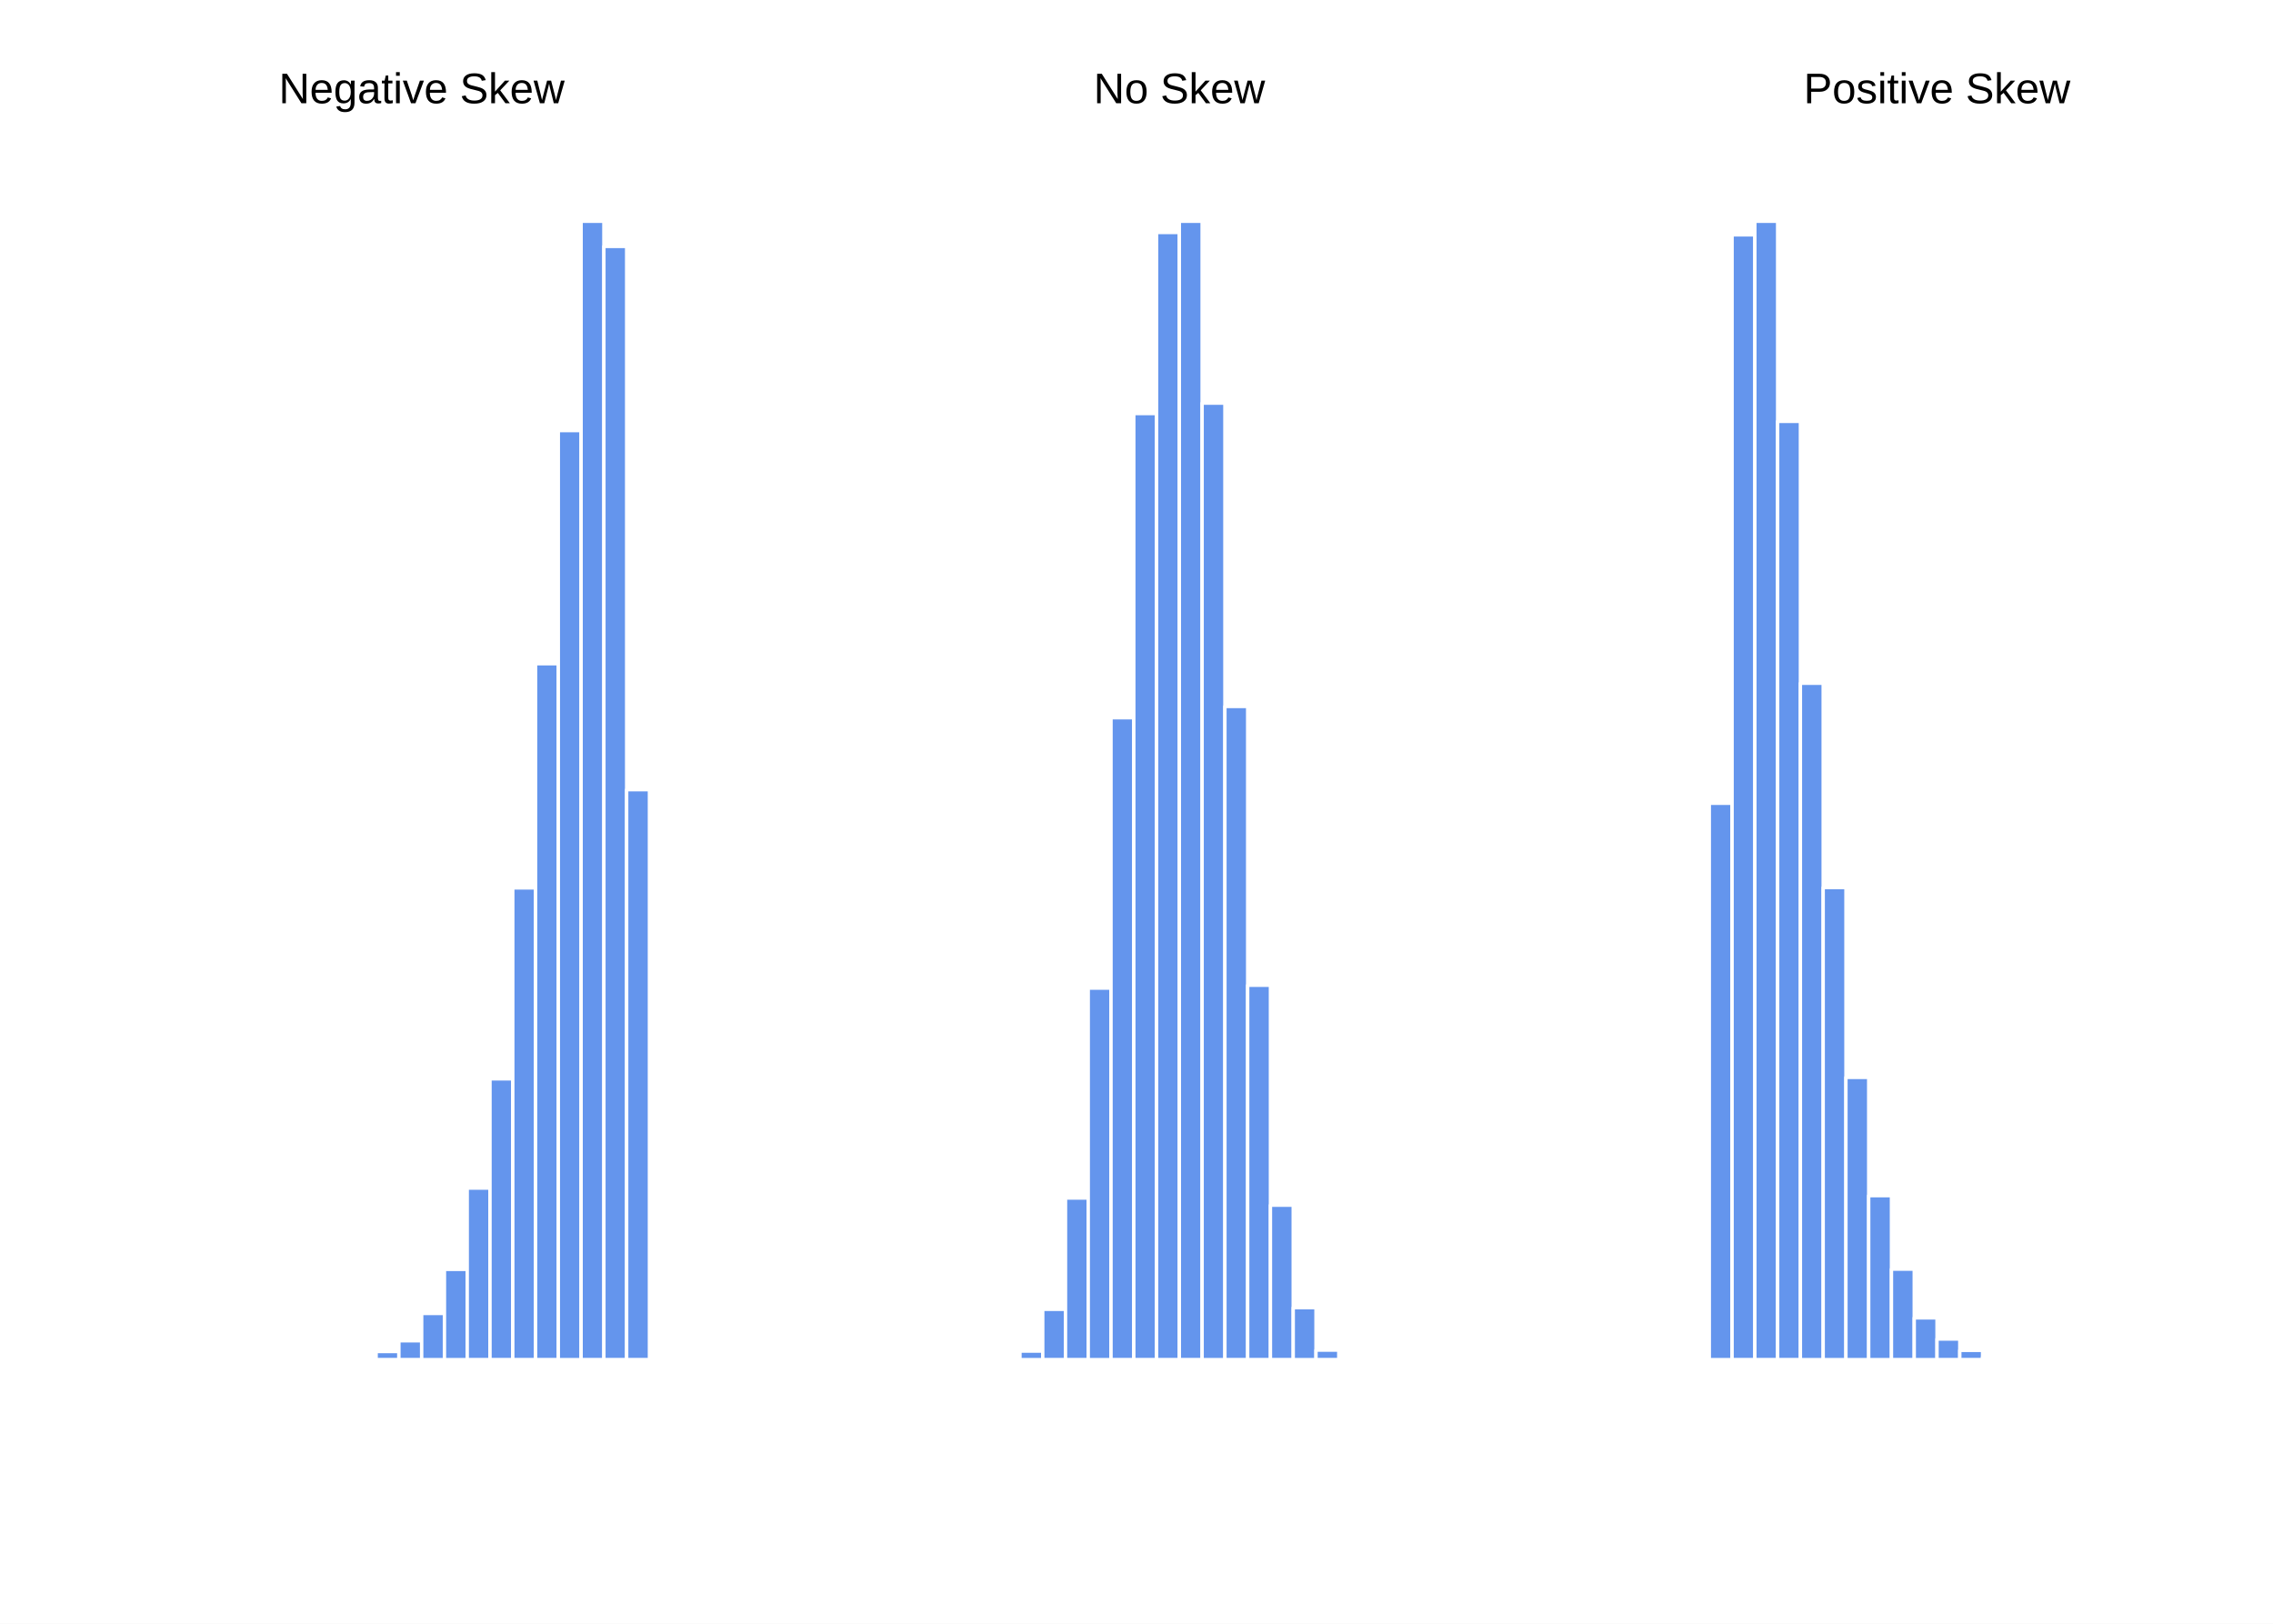
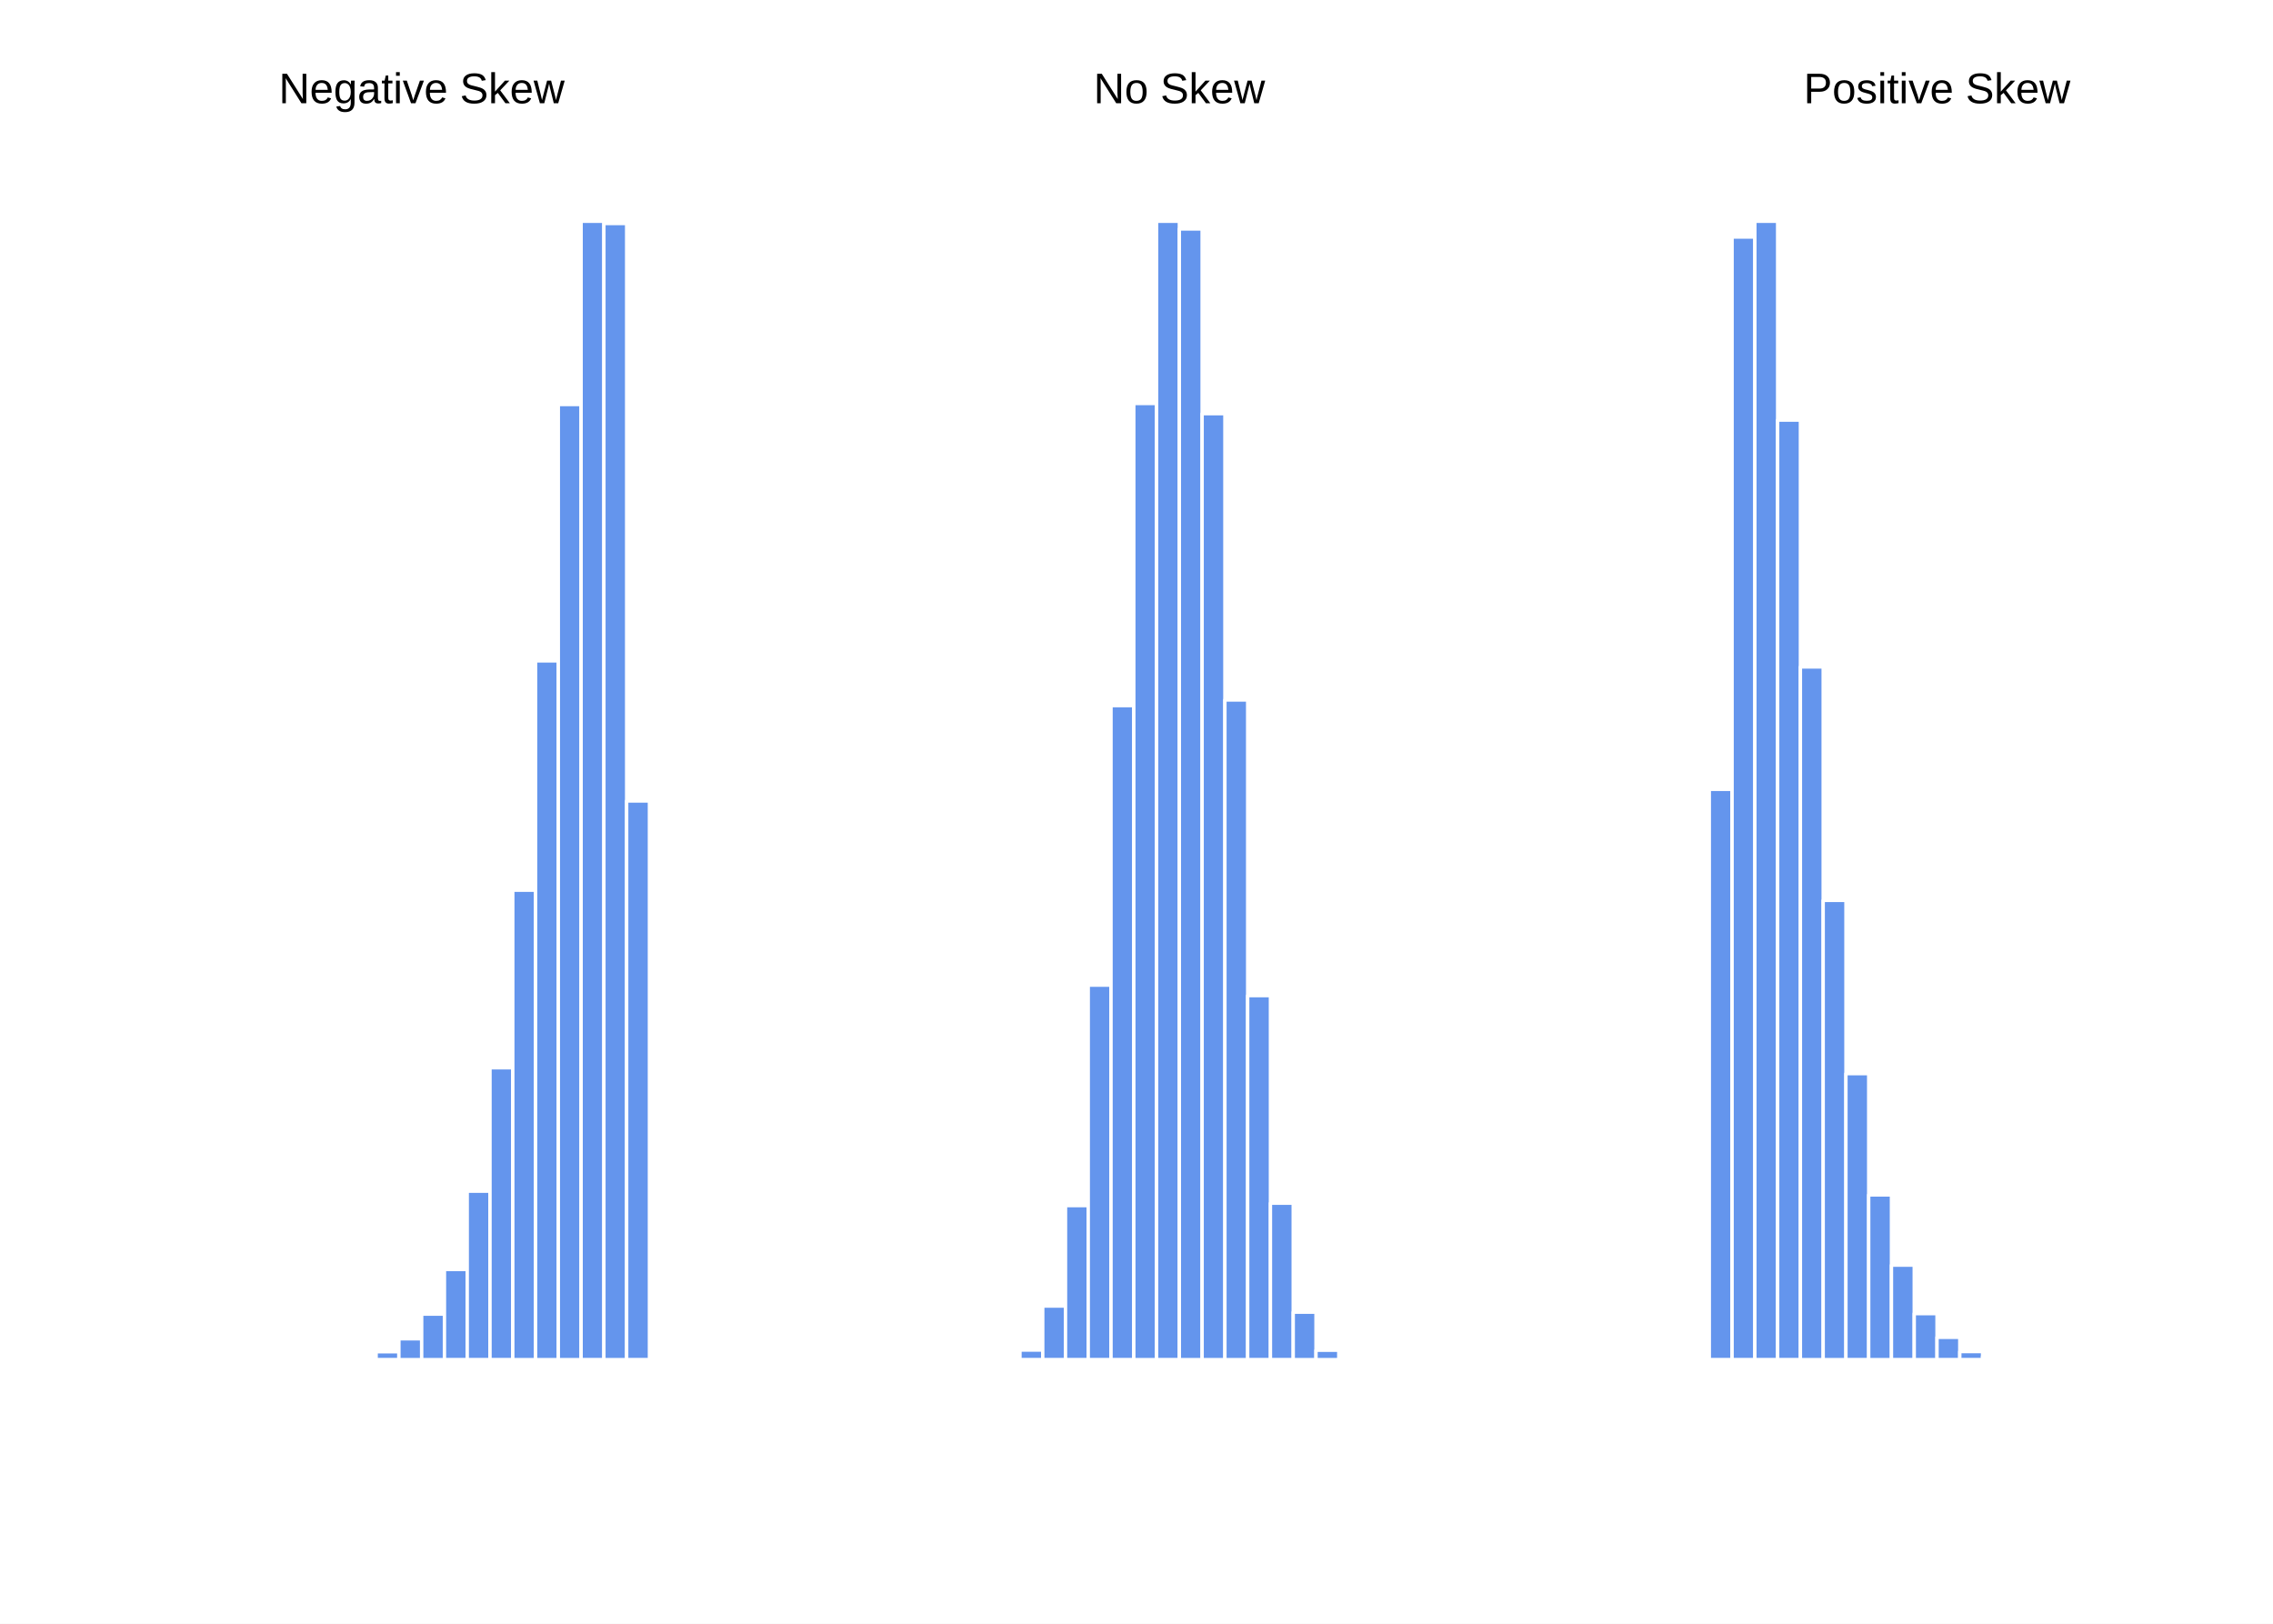
<svg xmlns="http://www.w3.org/2000/svg" class="svglite" width="504.00pt" height="360.00pt" viewBox="0 0 504.00 360.00">
  <defs>
    <style type="text/css">
    .svglite line, .svglite polyline, .svglite polygon, .svglite path, .svglite rect, .svglite circle {
      fill: none;
      stroke: #000000;
      stroke-linecap: round;
      stroke-linejoin: round;
      stroke-miterlimit: 10.00;
    }
    .svglite text {
      white-space: pre;
    }
  </style>
  </defs>
  <rect width="100%" height="100%" style="stroke: none; fill: #FFFFFF;" />
  <defs>
    <clipPath id="cpMC4wMHw1MDQuMDB8MC4wMHwzNjAuMDA=">
      <rect x="0.00" y="0.00" width="504.00" height="360.00" />
    </clipPath>
  </defs>
  <g clip-path="url(#cpMC4wMHw1MDQuMDB8MC4wMHwzNjAuMDA=)">
</g>
  <defs>
    <clipPath id="cpMzguOTd8MTQ4LjA0fDM4Ljk3fDMxMS41Mw==">
      <rect x="38.97" y="38.97" width="109.08" height="272.56" />
    </clipPath>
  </defs>
  <g clip-path="url(#cpMzguOTd8MTQ4LjA0fDM4Ljk3fDMxMS41Mw==)">
</g>
  <defs>
    <clipPath id="cpMC4wMHwxNjguMDB8MC4wMHwzNjAuMDA=">
      <rect x="0.00" y="0.00" width="168.00" height="360.00" />
    </clipPath>
  </defs>
  <g clip-path="url(#cpMC4wMHwxNjguMDB8MC4wMHwzNjAuMDA=)">
    <text x="93.50" y="22.89" text-anchor="middle" style="font-size: 9.50px; font-family: &quot;Arial&quot;;" textLength="63.38px" lengthAdjust="spacingAndGlyphs">Negative Skew</text>
  </g>
  <g clip-path="url(#cpMzguOTd8MTQ4LjA0fDM4Ljk3fDMxMS41Mw==)">
    <rect x="43.01" y="301.43" width="5.05" height="0.00" style="stroke-width: 0.75; stroke: #FFFFFF; fill: #6495ED;" />
    <rect x="48.06" y="301.43" width="5.05" height="0.00" style="stroke-width: 0.75; stroke: #FFFFFF; fill: #6495ED;" />
    <rect x="53.11" y="301.43" width="5.05" height="0.00" style="stroke-width: 0.75; stroke: #FFFFFF; fill: #6495ED;" />
-     <rect x="58.16" y="301.43" width="5.05" height="0.00" style="stroke-width: 0.75; stroke: #FFFFFF; fill: #6495ED;" />
-     <rect x="63.21" y="301.43" width="5.05" height="0.00" style="stroke-width: 0.75; stroke: #FFFFFF; fill: #6495ED;" />
-     <rect x="68.26" y="301.34" width="5.05" height="0.098" style="stroke-width: 0.75; stroke: #FFFFFF; fill: #6495ED;" />
-     <rect x="73.30" y="301.26" width="5.05" height="0.17" style="stroke-width: 0.75; stroke: #FFFFFF; fill: #6495ED;" />
-     <rect x="78.35" y="300.80" width="5.05" height="0.64" style="stroke-width: 0.75; stroke: #FFFFFF; fill: #6495ED;" />
-     <rect x="83.40" y="299.65" width="5.05" height="1.78" style="stroke-width: 0.75; stroke: #FFFFFF; fill: #6495ED;" />
-     <rect x="88.45" y="297.27" width="5.05" height="4.16" style="stroke-width: 0.75; stroke: #FFFFFF; fill: #6495ED;" />
-     <rect x="93.50" y="291.21" width="5.05" height="10.23" style="stroke-width: 0.75; stroke: #FFFFFF; fill: #6495ED;" />
-     <rect x="98.55" y="281.44" width="5.05" height="20.00" style="stroke-width: 0.75; stroke: #FFFFFF; fill: #6495ED;" />
-     <rect x="103.60" y="263.41" width="5.05" height="38.02" style="stroke-width: 0.75; stroke: #FFFFFF; fill: #6495ED;" />
-     <rect x="108.65" y="239.19" width="5.05" height="62.24" style="stroke-width: 0.75; stroke: #FFFFFF; fill: #6495ED;" />
-     <rect x="113.70" y="196.86" width="5.05" height="104.57" style="stroke-width: 0.75; stroke: #FFFFFF; fill: #6495ED;" />
-     <rect x="118.75" y="147.16" width="5.05" height="154.27" style="stroke-width: 0.75; stroke: #FFFFFF; fill: #6495ED;" />
-     <rect x="123.80" y="95.46" width="5.05" height="205.98" style="stroke-width: 0.75; stroke: #FFFFFF; fill: #6495ED;" />
+     <rect x="58.16" y="301.42" width="5.05" height="0.012" style="stroke-width: 0.75; stroke: #FFFFFF; fill: #6495ED;" />
+     <rect x="63.21" y="301.42" width="5.05" height="0.012" style="stroke-width: 0.75; stroke: #FFFFFF; fill: #6495ED;" />
+     <rect x="68.26" y="301.42" width="5.05" height="0.012" style="stroke-width: 0.75; stroke: #FFFFFF; fill: #6495ED;" />
+     <rect x="73.30" y="301.25" width="5.05" height="0.19" style="stroke-width: 0.75; stroke: #FFFFFF; fill: #6495ED;" />
+     <rect x="78.35" y="300.78" width="5.05" height="0.66" style="stroke-width: 0.75; stroke: #FFFFFF; fill: #6495ED;" />
+     <rect x="83.40" y="299.70" width="5.05" height="1.73" style="stroke-width: 0.75; stroke: #FFFFFF; fill: #6495ED;" />
+     <rect x="88.45" y="296.82" width="5.05" height="4.62" style="stroke-width: 0.75; stroke: #FFFFFF; fill: #6495ED;" />
+     <rect x="93.50" y="291.36" width="5.05" height="10.08" style="stroke-width: 0.75; stroke: #FFFFFF; fill: #6495ED;" />
+     <rect x="98.55" y="281.45" width="5.05" height="19.98" style="stroke-width: 0.75; stroke: #FFFFFF; fill: #6495ED;" />
+     <rect x="103.60" y="264.10" width="5.05" height="37.33" style="stroke-width: 0.75; stroke: #FFFFFF; fill: #6495ED;" />
+     <rect x="108.65" y="236.74" width="5.05" height="64.69" style="stroke-width: 0.75; stroke: #FFFFFF; fill: #6495ED;" />
+     <rect x="113.70" y="197.37" width="5.05" height="104.07" style="stroke-width: 0.75; stroke: #FFFFFF; fill: #6495ED;" />
+     <rect x="118.75" y="146.52" width="5.05" height="154.92" style="stroke-width: 0.75; stroke: #FFFFFF; fill: #6495ED;" />
+     <rect x="123.80" y="89.69" width="5.05" height="211.75" style="stroke-width: 0.75; stroke: #FFFFFF; fill: #6495ED;" />
    <rect x="128.85" y="49.06" width="5.05" height="252.37" style="stroke-width: 0.75; stroke: #FFFFFF; fill: #6495ED;" />
-     <rect x="133.90" y="54.63" width="5.05" height="246.80" style="stroke-width: 0.75; stroke: #FFFFFF; fill: #6495ED;" />
-     <rect x="138.95" y="175.09" width="5.05" height="126.34" style="stroke-width: 0.75; stroke: #FFFFFF; fill: #6495ED;" />
+     <rect x="133.90" y="49.56" width="5.05" height="251.88" style="stroke-width: 0.75; stroke: #FFFFFF; fill: #6495ED;" />
+     <rect x="138.95" y="177.58" width="5.05" height="123.85" style="stroke-width: 0.75; stroke: #FFFFFF; fill: #6495ED;" />
  </g>
  <defs>
    <clipPath id="cpMjA2Ljk3fDMxNi4wNHwzOC45N3wzMTEuNTM=">
      <rect x="206.97" y="38.97" width="109.08" height="272.56" />
    </clipPath>
  </defs>
  <g clip-path="url(#cpMjA2Ljk3fDMxNi4wNHwzOC45N3wzMTEuNTM=)">
</g>
  <defs>
    <clipPath id="cpMTY4LjAwfDMzNi4wMHwwLjAwfDM2MC4wMA==">
      <rect x="168.00" y="0.00" width="168.00" height="360.00" />
    </clipPath>
  </defs>
  <g clip-path="url(#cpMTY4LjAwfDMzNi4wMHwwLjAwfDM2MC4wMA==)">
    <text x="261.50" y="22.89" text-anchor="middle" style="font-size: 9.50px; font-family: &quot;Arial&quot;;" textLength="38.02px" lengthAdjust="spacingAndGlyphs">No Skew</text>
  </g>
  <g clip-path="url(#cpMjA2Ljk3fDMxNi4wNHwzOC45N3wzMTEuNTM=)">
    <rect x="211.01" y="301.43" width="5.05" height="0.00" style="stroke-width: 0.75; stroke: #FFFFFF; fill: #6495ED;" />
-     <rect x="216.06" y="301.43" width="5.05" height="0.00" style="stroke-width: 0.75; stroke: #FFFFFF; fill: #6495ED;" />
-     <rect x="221.11" y="301.21" width="5.05" height="0.22" style="stroke-width: 0.75; stroke: #FFFFFF; fill: #6495ED;" />
-     <rect x="226.16" y="299.55" width="5.05" height="1.89" style="stroke-width: 0.75; stroke: #FFFFFF; fill: #6495ED;" />
-     <rect x="231.21" y="290.29" width="5.05" height="11.14" style="stroke-width: 0.75; stroke: #FFFFFF; fill: #6495ED;" />
-     <rect x="236.26" y="265.61" width="5.05" height="35.82" style="stroke-width: 0.75; stroke: #FFFFFF; fill: #6495ED;" />
-     <rect x="241.30" y="219.08" width="5.05" height="82.36" style="stroke-width: 0.75; stroke: #FFFFFF; fill: #6495ED;" />
-     <rect x="246.35" y="159.13" width="5.05" height="142.30" style="stroke-width: 0.75; stroke: #FFFFFF; fill: #6495ED;" />
-     <rect x="251.40" y="91.69" width="5.05" height="209.74" style="stroke-width: 0.75; stroke: #FFFFFF; fill: #6495ED;" />
-     <rect x="256.45" y="51.55" width="5.05" height="249.88" style="stroke-width: 0.75; stroke: #FFFFFF; fill: #6495ED;" />
-     <rect x="261.50" y="49.06" width="5.05" height="252.37" style="stroke-width: 0.75; stroke: #FFFFFF; fill: #6495ED;" />
-     <rect x="266.55" y="89.38" width="5.05" height="212.06" style="stroke-width: 0.75; stroke: #FFFFFF; fill: #6495ED;" />
-     <rect x="271.60" y="156.63" width="5.05" height="144.80" style="stroke-width: 0.75; stroke: #FFFFFF; fill: #6495ED;" />
-     <rect x="276.65" y="218.44" width="5.05" height="82.99" style="stroke-width: 0.75; stroke: #FFFFFF; fill: #6495ED;" />
-     <rect x="281.70" y="267.20" width="5.05" height="34.23" style="stroke-width: 0.75; stroke: #FFFFFF; fill: #6495ED;" />
-     <rect x="286.75" y="289.93" width="5.05" height="11.51" style="stroke-width: 0.75; stroke: #FFFFFF; fill: #6495ED;" />
-     <rect x="291.80" y="299.34" width="5.05" height="2.09" style="stroke-width: 0.75; stroke: #FFFFFF; fill: #6495ED;" />
-     <rect x="296.85" y="301.30" width="5.05" height="0.13" style="stroke-width: 0.75; stroke: #FFFFFF; fill: #6495ED;" />
+     <rect x="216.06" y="301.42" width="5.05" height="0.015" style="stroke-width: 0.75; stroke: #FFFFFF; fill: #6495ED;" />
+     <rect x="221.11" y="301.23" width="5.05" height="0.21" style="stroke-width: 0.75; stroke: #FFFFFF; fill: #6495ED;" />
+     <rect x="226.16" y="299.32" width="5.05" height="2.11" style="stroke-width: 0.75; stroke: #FFFFFF; fill: #6495ED;" />
+     <rect x="231.21" y="289.57" width="5.05" height="11.86" style="stroke-width: 0.75; stroke: #FFFFFF; fill: #6495ED;" />
+     <rect x="236.26" y="267.29" width="5.05" height="34.14" style="stroke-width: 0.75; stroke: #FFFFFF; fill: #6495ED;" />
+     <rect x="241.30" y="218.41" width="5.05" height="83.02" style="stroke-width: 0.75; stroke: #FFFFFF; fill: #6495ED;" />
+     <rect x="246.35" y="156.44" width="5.05" height="144.99" style="stroke-width: 0.75; stroke: #FFFFFF; fill: #6495ED;" />
+     <rect x="251.40" y="89.46" width="5.05" height="211.98" style="stroke-width: 0.75; stroke: #FFFFFF; fill: #6495ED;" />
+     <rect x="256.45" y="49.06" width="5.05" height="252.37" style="stroke-width: 0.75; stroke: #FFFFFF; fill: #6495ED;" />
+     <rect x="261.50" y="50.76" width="5.05" height="250.68" style="stroke-width: 0.75; stroke: #FFFFFF; fill: #6495ED;" />
+     <rect x="266.55" y="91.72" width="5.05" height="209.72" style="stroke-width: 0.75; stroke: #FFFFFF; fill: #6495ED;" />
+     <rect x="271.60" y="155.19" width="5.05" height="146.25" style="stroke-width: 0.75; stroke: #FFFFFF; fill: #6495ED;" />
+     <rect x="276.65" y="220.74" width="5.05" height="80.69" style="stroke-width: 0.75; stroke: #FFFFFF; fill: #6495ED;" />
+     <rect x="281.70" y="266.76" width="5.05" height="34.67" style="stroke-width: 0.75; stroke: #FFFFFF; fill: #6495ED;" />
+     <rect x="286.75" y="290.93" width="5.05" height="10.51" style="stroke-width: 0.75; stroke: #FFFFFF; fill: #6495ED;" />
+     <rect x="291.80" y="299.37" width="5.05" height="2.07" style="stroke-width: 0.75; stroke: #FFFFFF; fill: #6495ED;" />
+     <rect x="296.85" y="301.27" width="5.05" height="0.16" style="stroke-width: 0.75; stroke: #FFFFFF; fill: #6495ED;" />
    <rect x="301.90" y="301.43" width="5.05" height="0.00" style="stroke-width: 0.75; stroke: #FFFFFF; fill: #6495ED;" />
    <rect x="306.95" y="301.43" width="5.05" height="0.00" style="stroke-width: 0.75; stroke: #FFFFFF; fill: #6495ED;" />
  </g>
  <defs>
    <clipPath id="cpMzc0Ljk3fDQ4NC4wNHwzOC45N3wzMTEuNTM=">
      <rect x="374.97" y="38.97" width="109.08" height="272.56" />
    </clipPath>
  </defs>
  <g clip-path="url(#cpMzc0Ljk3fDQ4NC4wNHwzOC45N3wzMTEuNTM=)">
</g>
  <defs>
    <clipPath id="cpMzM2LjAwfDUwNC4wMHwwLjAwfDM2MC4wMA==">
      <rect x="336.00" y="0.00" width="168.00" height="360.00" />
    </clipPath>
  </defs>
  <g clip-path="url(#cpMzM2LjAwfDUwNC4wMHwwLjAwfDM2MC4wMA==)">
    <text x="429.50" y="22.89" text-anchor="middle" style="font-size: 9.50px; font-family: &quot;Arial&quot;;" textLength="59.15px" lengthAdjust="spacingAndGlyphs">Positive Skew</text>
  </g>
  <g clip-path="url(#cpMzc0Ljk3fDQ4NC4wNHwzOC45N3wzMTEuNTM=)">
-     <rect x="379.01" y="178.10" width="5.05" height="123.34" style="stroke-width: 0.75; stroke: #FFFFFF; fill: #6495ED;" />
-     <rect x="384.06" y="52.07" width="5.05" height="249.36" style="stroke-width: 0.75; stroke: #FFFFFF; fill: #6495ED;" />
+     <rect x="379.01" y="175.00" width="5.05" height="126.43" style="stroke-width: 0.75; stroke: #FFFFFF; fill: #6495ED;" />
+     <rect x="384.06" y="52.55" width="5.05" height="248.88" style="stroke-width: 0.75; stroke: #FFFFFF; fill: #6495ED;" />
    <rect x="389.11" y="49.06" width="5.05" height="252.37" style="stroke-width: 0.75; stroke: #FFFFFF; fill: #6495ED;" />
-     <rect x="394.16" y="93.42" width="5.05" height="208.01" style="stroke-width: 0.75; stroke: #FFFFFF; fill: #6495ED;" />
-     <rect x="399.21" y="151.48" width="5.05" height="149.96" style="stroke-width: 0.75; stroke: #FFFFFF; fill: #6495ED;" />
-     <rect x="404.26" y="196.77" width="5.05" height="104.67" style="stroke-width: 0.75; stroke: #FFFFFF; fill: #6495ED;" />
-     <rect x="409.30" y="238.87" width="5.05" height="62.57" style="stroke-width: 0.75; stroke: #FFFFFF; fill: #6495ED;" />
-     <rect x="414.35" y="265.09" width="5.05" height="36.35" style="stroke-width: 0.75; stroke: #FFFFFF; fill: #6495ED;" />
-     <rect x="419.40" y="281.38" width="5.05" height="20.05" style="stroke-width: 0.75; stroke: #FFFFFF; fill: #6495ED;" />
-     <rect x="424.45" y="292.19" width="5.05" height="9.25" style="stroke-width: 0.75; stroke: #FFFFFF; fill: #6495ED;" />
-     <rect x="429.50" y="296.88" width="5.05" height="4.55" style="stroke-width: 0.75; stroke: #FFFFFF; fill: #6495ED;" />
-     <rect x="434.55" y="299.39" width="5.05" height="2.04" style="stroke-width: 0.75; stroke: #FFFFFF; fill: #6495ED;" />
-     <rect x="439.60" y="300.87" width="5.05" height="0.56" style="stroke-width: 0.75; stroke: #FFFFFF; fill: #6495ED;" />
-     <rect x="444.65" y="301.20" width="5.05" height="0.23" style="stroke-width: 0.75; stroke: #FFFFFF; fill: #6495ED;" />
-     <rect x="449.70" y="301.34" width="5.05" height="0.098" style="stroke-width: 0.75; stroke: #FFFFFF; fill: #6495ED;" />
-     <rect x="454.75" y="301.40" width="5.05" height="0.037" style="stroke-width: 0.75; stroke: #FFFFFF; fill: #6495ED;" />
+     <rect x="394.16" y="93.14" width="5.05" height="208.29" style="stroke-width: 0.75; stroke: #FFFFFF; fill: #6495ED;" />
+     <rect x="399.21" y="147.87" width="5.05" height="153.57" style="stroke-width: 0.75; stroke: #FFFFFF; fill: #6495ED;" />
+     <rect x="404.26" y="199.63" width="5.05" height="101.81" style="stroke-width: 0.75; stroke: #FFFFFF; fill: #6495ED;" />
+     <rect x="409.30" y="238.04" width="5.05" height="63.39" style="stroke-width: 0.75; stroke: #FFFFFF; fill: #6495ED;" />
+     <rect x="414.35" y="264.93" width="5.05" height="36.51" style="stroke-width: 0.75; stroke: #FFFFFF; fill: #6495ED;" />
+     <rect x="419.40" y="280.50" width="5.05" height="20.93" style="stroke-width: 0.75; stroke: #FFFFFF; fill: #6495ED;" />
+     <rect x="424.45" y="291.24" width="5.05" height="10.20" style="stroke-width: 0.75; stroke: #FFFFFF; fill: #6495ED;" />
+     <rect x="429.50" y="296.50" width="5.05" height="4.93" style="stroke-width: 0.75; stroke: #FFFFFF; fill: #6495ED;" />
+     <rect x="434.55" y="299.66" width="5.05" height="1.77" style="stroke-width: 0.75; stroke: #FFFFFF; fill: #6495ED;" />
+     <rect x="439.60" y="300.75" width="5.05" height="0.69" style="stroke-width: 0.75; stroke: #FFFFFF; fill: #6495ED;" />
+     <rect x="444.65" y="301.24" width="5.05" height="0.20" style="stroke-width: 0.75; stroke: #FFFFFF; fill: #6495ED;" />
+     <rect x="449.70" y="301.40" width="5.05" height="0.037" style="stroke-width: 0.75; stroke: #FFFFFF; fill: #6495ED;" />
+     <rect x="454.75" y="301.43" width="5.05" height="0.00" style="stroke-width: 0.75; stroke: #FFFFFF; fill: #6495ED;" />
    <rect x="459.80" y="301.43" width="5.05" height="0.00" style="stroke-width: 0.75; stroke: #FFFFFF; fill: #6495ED;" />
    <rect x="464.85" y="301.43" width="5.05" height="0.00" style="stroke-width: 0.75; stroke: #FFFFFF; fill: #6495ED;" />
    <rect x="469.90" y="301.43" width="5.05" height="0.00" style="stroke-width: 0.75; stroke: #FFFFFF; fill: #6495ED;" />
    <rect x="474.95" y="301.43" width="5.05" height="0.00" style="stroke-width: 0.75; stroke: #FFFFFF; fill: #6495ED;" />
  </g>
</svg>
